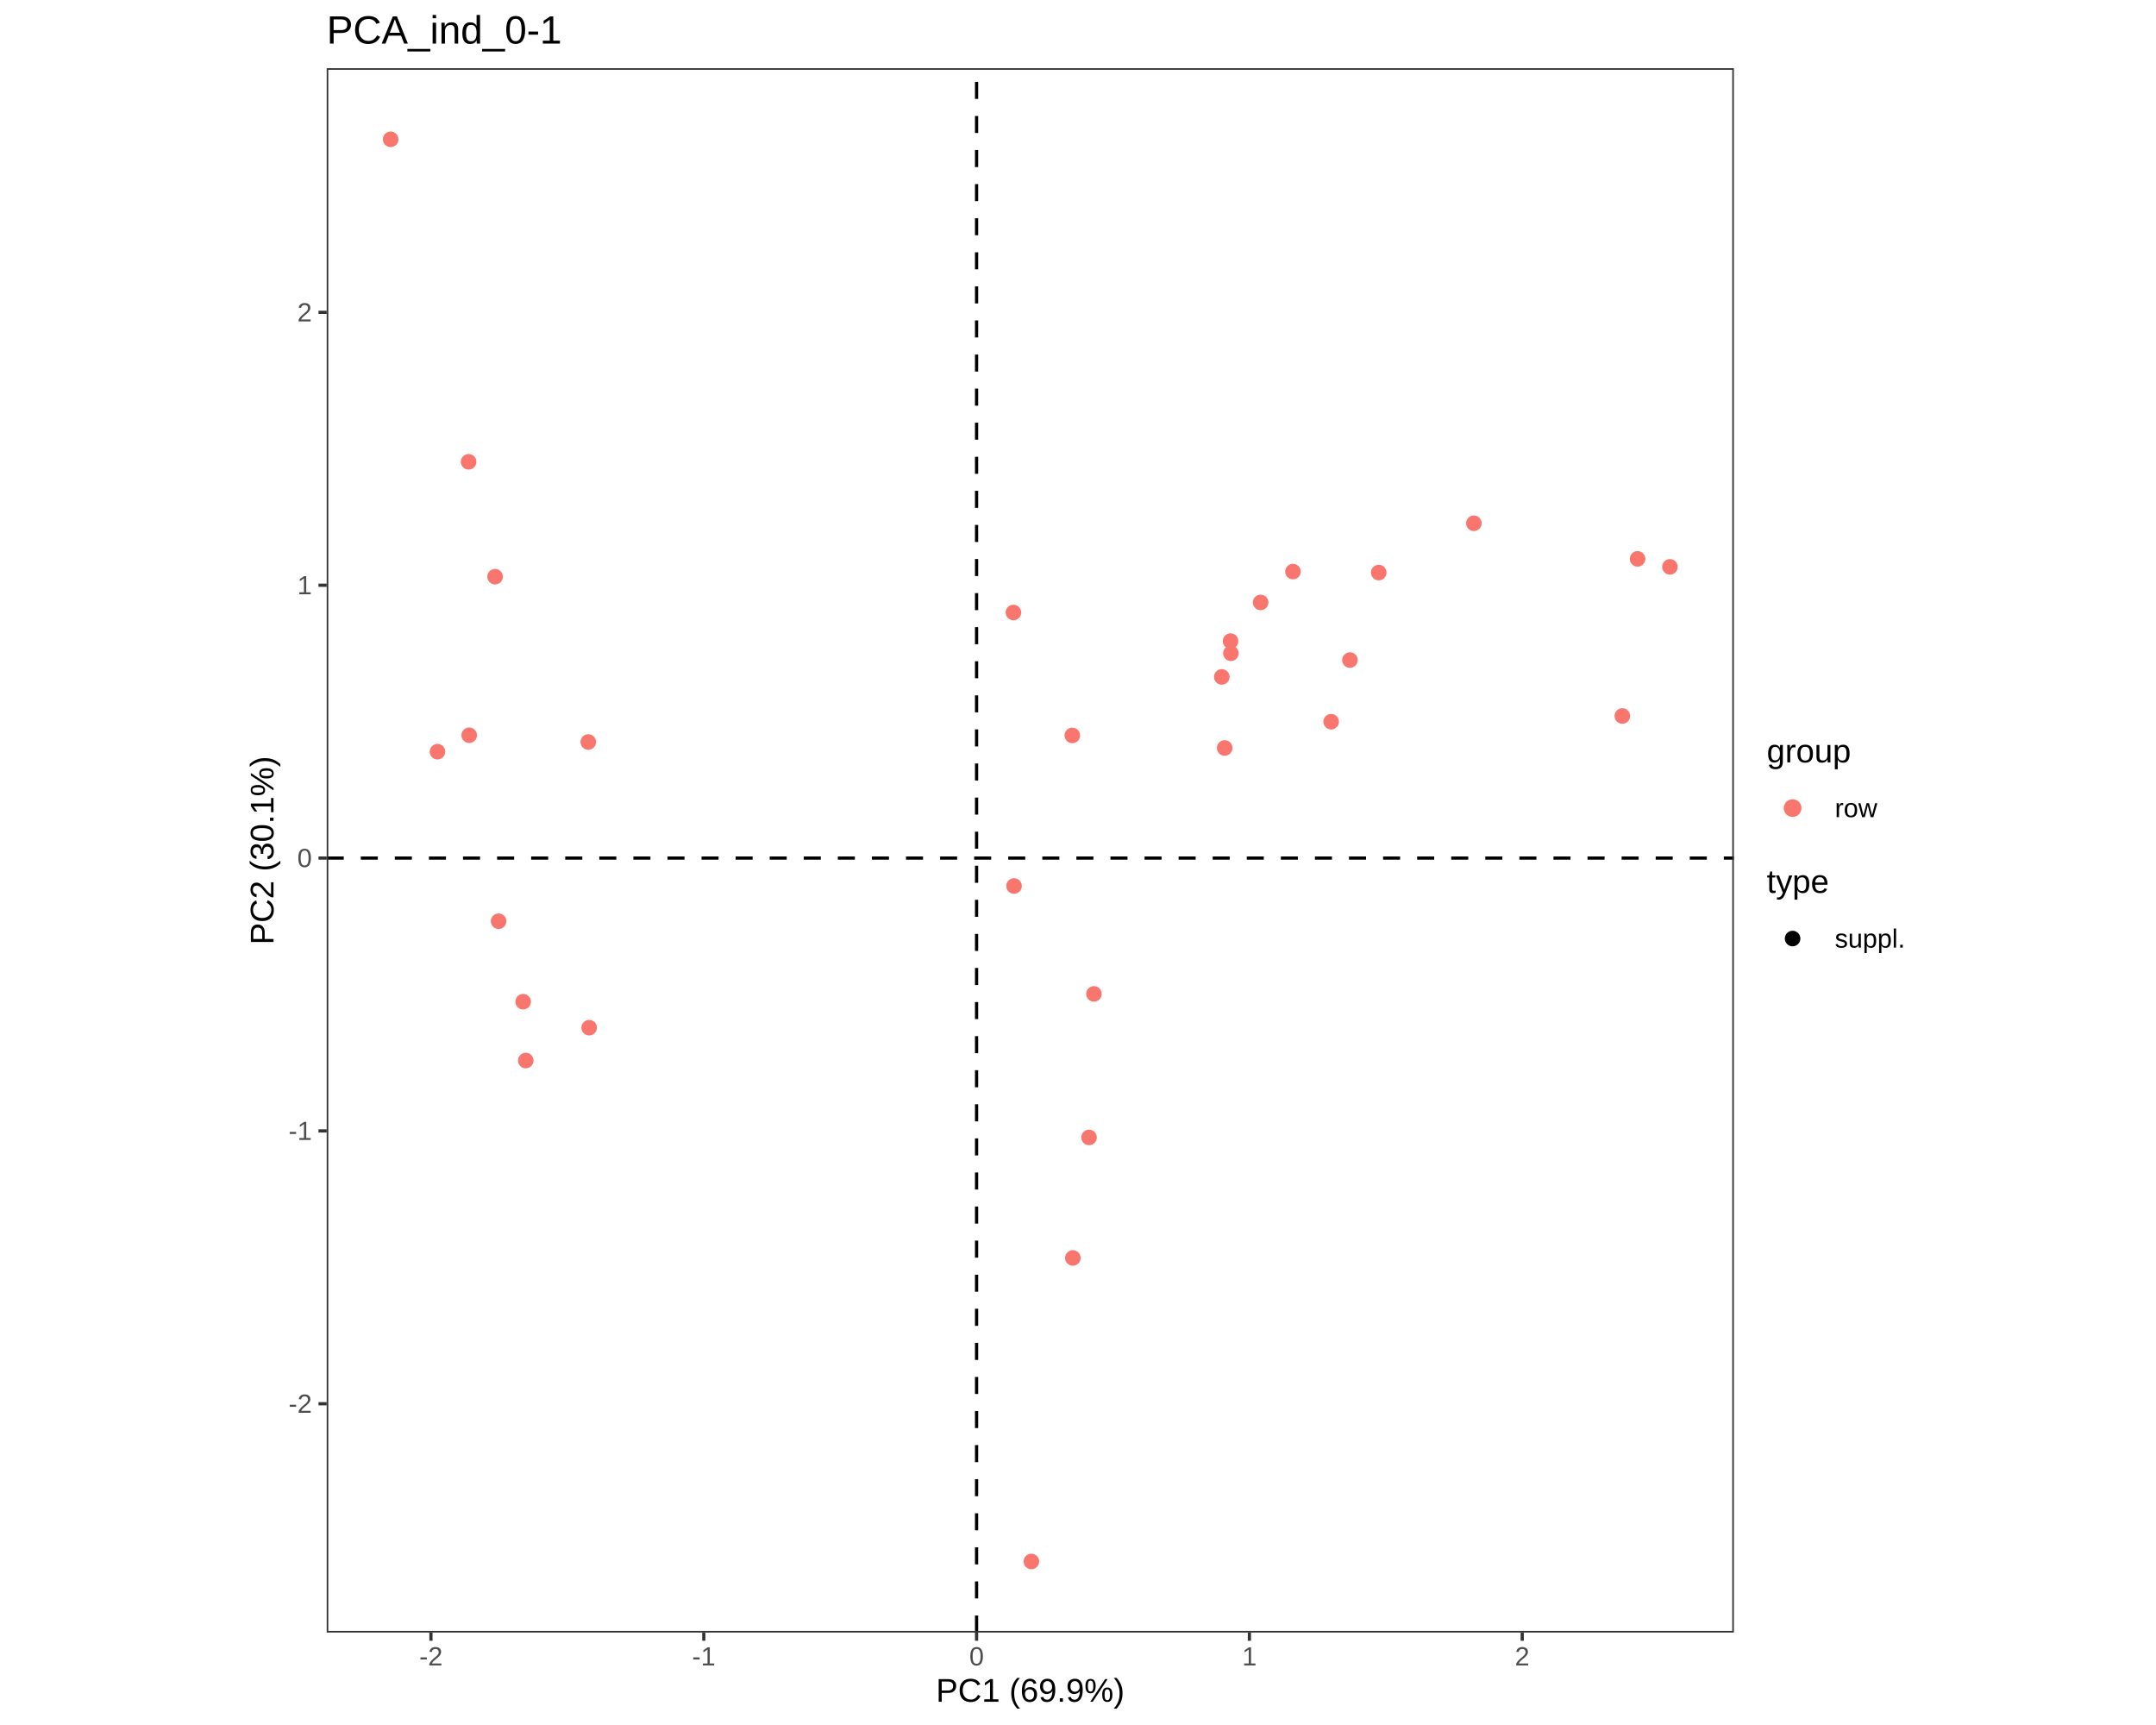
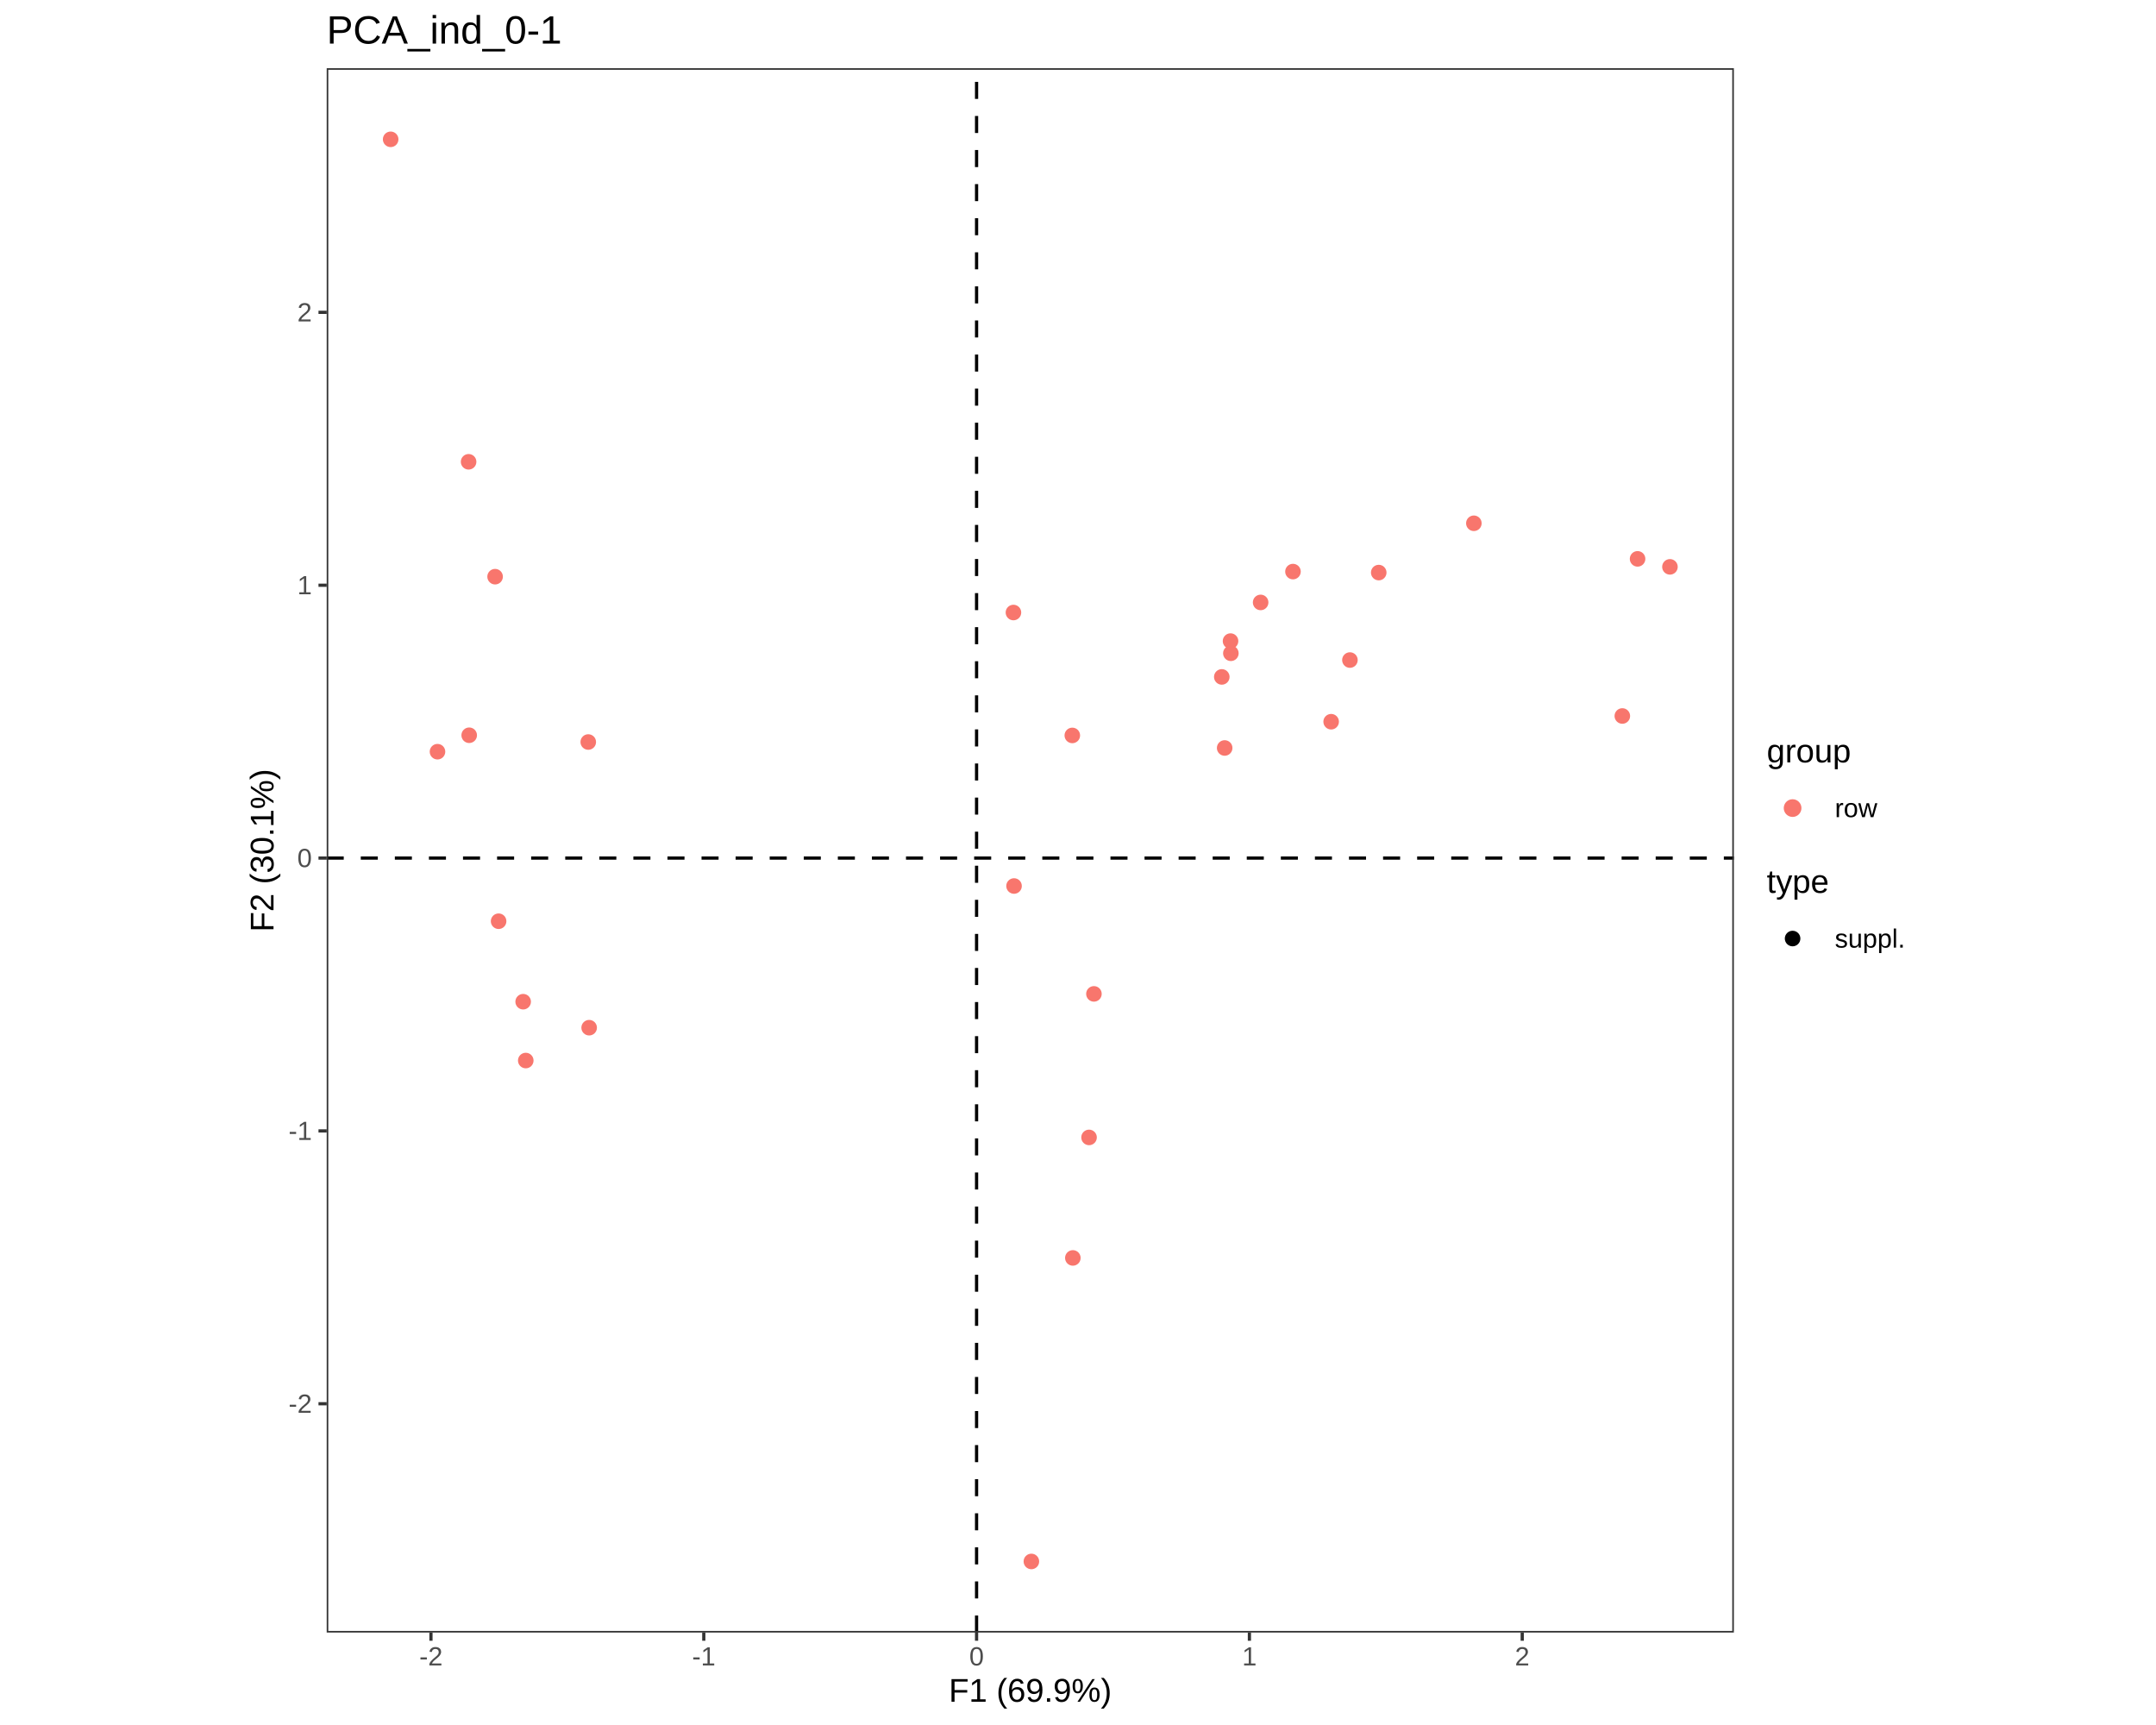
<svg xmlns="http://www.w3.org/2000/svg" viewBox="0 0 720.00 576.00">
  <defs>
    <style type="text/css">
    line, polyline, polygon, path, rect, circle {
      fill: none;
      stroke: #000000;
      stroke-linecap: round;
      stroke-linejoin: round;
      stroke-miterlimit: 10.00;
    }
  </style>
  </defs>
  <rect width="100%" height="100%" style="stroke: none; fill: #FFFFFF;" />
  <defs>
    <clipPath id="cpNzguMzB8NjQxLjcwfDU3Ni4wMHwwLjAw">
      <rect x="78.30" y="0.00" width="563.41" height="576.00" />
    </clipPath>
  </defs>
  <rect x="78.30" y="0.00" width="563.41" height="576.00" style="stroke-width: 1.07; stroke: #FFFFFF; fill: #FFFFFF;" clip-path="url(#cpNzguMzB8NjQxLjcwfDU3Ni4wMHwwLjAw)" />
  <defs>
    <clipPath id="cpMC4wMHw3MjAuMDB8NTc2LjAwfDAuMDA=">
      <rect x="0.00" y="0.00" width="720.00" height="576.00" />
    </clipPath>
  </defs>
  <defs>
    <clipPath id="cpMTA5LjEwfDU3OS4wNHw1NDUuMTN8MjIuNzc=">
      <rect x="109.10" y="22.77" width="469.93" height="522.36" />
    </clipPath>
  </defs>
  <rect x="109.10" y="22.77" width="469.93" height="522.36" style="stroke-width: 1.07; stroke: none; fill: #FFFFFF;" clip-path="url(#cpMTA5LjEwfDU3OS4wNHw1NDUuMTN8MjIuNzc=)" />
  <line x1="326.13" y1="545.13" x2="326.13" y2="22.77" style="stroke-width: 1.07; stroke-dasharray: 5.69,5.69; stroke-linecap: butt;" clip-path="url(#cpMTA5LjEwfDU3OS4wNHw1NDUuMTN8MjIuNzc=)" />
  <line x1="109.10" y1="286.52" x2="579.04" y2="286.52" style="stroke-width: 1.07; stroke-dasharray: 5.69,5.69; stroke-linecap: butt;" clip-path="url(#cpMTA5LjEwfDU3OS4wNHw1NDUuMTN8MjIuNzc=)" />
  <circle cx="156.69" cy="245.51" r="1.95pt" style="stroke-width: 0.71; stroke: none; fill: #F8766D;" clip-path="url(#cpMTA5LjEwfDU3OS4wNHw1NDUuMTN8MjIuNzc=)" />
  <circle cx="156.49" cy="154.20" r="1.95pt" style="stroke-width: 0.71; stroke: none; fill: #F8766D;" clip-path="url(#cpMTA5LjEwfDU3OS4wNHw1NDUuMTN8MjIuNzc=)" />
  <circle cx="165.34" cy="192.56" r="1.95pt" style="stroke-width: 0.71; stroke: none; fill: #F8766D;" clip-path="url(#cpMTA5LjEwfDU3OS4wNHw1NDUuMTN8MjIuNzc=)" />
  <circle cx="130.46" cy="46.52" r="1.95pt" style="stroke-width: 0.71; stroke: none; fill: #F8766D;" clip-path="url(#cpMTA5LjEwfDU3OS4wNHw1NDUuMTN8MjIuNzc=)" />
  <circle cx="196.45" cy="247.77" r="1.95pt" style="stroke-width: 0.71; stroke: none; fill: #F8766D;" clip-path="url(#cpMTA5LjEwfDU3OS4wNHw1NDUuMTN8MjIuNzc=)" />
  <circle cx="196.75" cy="343.16" r="1.95pt" style="stroke-width: 0.71; stroke: none; fill: #F8766D;" clip-path="url(#cpMTA5LjEwfDU3OS4wNHw1NDUuMTN8MjIuNzc=)" />
  <circle cx="174.71" cy="334.48" r="1.95pt" style="stroke-width: 0.71; stroke: none; fill: #F8766D;" clip-path="url(#cpMTA5LjEwfDU3OS4wNHw1NDUuMTN8MjIuNzc=)" />
  <circle cx="166.51" cy="307.61" r="1.95pt" style="stroke-width: 0.71; stroke: none; fill: #F8766D;" clip-path="url(#cpMTA5LjEwfDU3OS4wNHw1NDUuMTN8MjIuNzc=)" />
  <circle cx="146.10" cy="251.00" r="1.95pt" style="stroke-width: 0.71; stroke: none; fill: #F8766D;" clip-path="url(#cpMTA5LjEwfDU3OS4wNHw1NDUuMTN8MjIuNzc=)" />
  <circle cx="175.58" cy="354.13" r="1.95pt" style="stroke-width: 0.71; stroke: none; fill: #F8766D;" clip-path="url(#cpMTA5LjEwfDU3OS4wNHw1NDUuMTN8MjIuNzc=)" />
  <circle cx="431.79" cy="190.86" r="1.95pt" style="stroke-width: 0.71; stroke: none; fill: #F8766D;" clip-path="url(#cpMTA5LjEwfDU3OS4wNHw1NDUuMTN8MjIuNzc=)" />
  <circle cx="365.32" cy="331.87" r="1.95pt" style="stroke-width: 0.71; stroke: none; fill: #F8766D;" clip-path="url(#cpMTA5LjEwfDU3OS4wNHw1NDUuMTN8MjIuNzc=)" />
  <circle cx="344.43" cy="521.39" r="1.95pt" style="stroke-width: 0.71; stroke: none; fill: #F8766D;" clip-path="url(#cpMTA5LjEwfDU3OS4wNHw1NDUuMTN8MjIuNzc=)" />
  <circle cx="408.02" cy="226.03" r="1.95pt" style="stroke-width: 0.71; stroke: none; fill: #F8766D;" clip-path="url(#cpMTA5LjEwfDU3OS4wNHw1NDUuMTN8MjIuNzc=)" />
  <circle cx="358.10" cy="245.57" r="1.95pt" style="stroke-width: 0.71; stroke: none; fill: #F8766D;" clip-path="url(#cpMTA5LjEwfDU3OS4wNHw1NDUuMTN8MjIuNzc=)" />
  <circle cx="408.98" cy="249.76" r="1.95pt" style="stroke-width: 0.71; stroke: none; fill: #F8766D;" clip-path="url(#cpMTA5LjEwfDU3OS4wNHw1NDUuMTN8MjIuNzc=)" />
  <circle cx="358.28" cy="420.04" r="1.95pt" style="stroke-width: 0.71; stroke: none; fill: #F8766D;" clip-path="url(#cpMTA5LjEwfDU3OS4wNHw1NDUuMTN8MjIuNzc=)" />
  <circle cx="338.44" cy="204.53" r="1.95pt" style="stroke-width: 0.71; stroke: none; fill: #F8766D;" clip-path="url(#cpMTA5LjEwfDU3OS4wNHw1NDUuMTN8MjIuNzc=)" />
  <circle cx="363.69" cy="379.80" r="1.95pt" style="stroke-width: 0.71; stroke: none; fill: #F8766D;" clip-path="url(#cpMTA5LjEwfDU3OS4wNHw1NDUuMTN8MjIuNzc=)" />
  <circle cx="338.64" cy="295.85" r="1.95pt" style="stroke-width: 0.71; stroke: none; fill: #F8766D;" clip-path="url(#cpMTA5LjEwfDU3OS4wNHw1NDUuMTN8MjIuNzc=)" />
  <circle cx="420.99" cy="201.16" r="1.95pt" style="stroke-width: 0.71; stroke: none; fill: #F8766D;" clip-path="url(#cpMTA5LjEwfDU3OS4wNHw1NDUuMTN8MjIuNzc=)" />
  <circle cx="557.68" cy="189.28" r="1.95pt" style="stroke-width: 0.71; stroke: none; fill: #F8766D;" clip-path="url(#cpMTA5LjEwfDU3OS4wNHw1NDUuMTN8MjIuNzc=)" />
  <circle cx="410.94" cy="214.07" r="1.95pt" style="stroke-width: 0.71; stroke: none; fill: #F8766D;" clip-path="url(#cpMTA5LjEwfDU3OS4wNHw1NDUuMTN8MjIuNzc=)" />
  <circle cx="411.05" cy="218.14" r="1.95pt" style="stroke-width: 0.71; stroke: none; fill: #F8766D;" clip-path="url(#cpMTA5LjEwfDU3OS4wNHw1NDUuMTN8MjIuNzc=)" />
  <circle cx="460.43" cy="191.19" r="1.95pt" style="stroke-width: 0.71; stroke: none; fill: #F8766D;" clip-path="url(#cpMTA5LjEwfDU3OS4wNHw1NDUuMTN8MjIuNzc=)" />
  <circle cx="492.20" cy="174.73" r="1.95pt" style="stroke-width: 0.71; stroke: none; fill: #F8766D;" clip-path="url(#cpMTA5LjEwfDU3OS4wNHw1NDUuMTN8MjIuNzc=)" />
  <circle cx="541.78" cy="239.08" r="1.95pt" style="stroke-width: 0.71; stroke: none; fill: #F8766D;" clip-path="url(#cpMTA5LjEwfDU3OS4wNHw1NDUuMTN8MjIuNzc=)" />
  <circle cx="546.87" cy="186.61" r="1.95pt" style="stroke-width: 0.71; stroke: none; fill: #F8766D;" clip-path="url(#cpMTA5LjEwfDU3OS4wNHw1NDUuMTN8MjIuNzc=)" />
  <circle cx="450.81" cy="220.40" r="1.95pt" style="stroke-width: 0.71; stroke: none; fill: #F8766D;" clip-path="url(#cpMTA5LjEwfDU3OS4wNHw1NDUuMTN8MjIuNzc=)" />
  <circle cx="444.54" cy="240.99" r="1.95pt" style="stroke-width: 0.71; stroke: none; fill: #F8766D;" clip-path="url(#cpMTA5LjEwfDU3OS4wNHw1NDUuMTN8MjIuNzc=)" />
  <rect x="109.10" y="22.77" width="469.93" height="522.36" style="stroke-width: 1.07; stroke: #333333;" clip-path="url(#cpMTA5LjEwfDU3OS4wNHw1NDUuMTN8MjIuNzc=)" />
  <defs>
    <clipPath id="cpMC4wMHw3MjAuMDB8NTc2LjAwfDAuMDA=">
      <rect x="0.00" y="0.00" width="720.00" height="576.00" />
    </clipPath>
  </defs>
  <g clip-path="url(#cpMC4wMHw3MjAuMDB8NTc2LjAwfDAuMDA=)">
    <text x="96.36" y="471.75" style="font-size: 8.80px; fill: #4D4D4D; font-family: Liberation Sans;" textLength="7.81px" lengthAdjust="spacingAndGlyphs">-2</text>
  </g>
  <g clip-path="url(#cpMC4wMHw3MjAuMDB8NTc2LjAwfDAuMDA=)">
    <text x="96.36" y="380.65" style="font-size: 8.80px; fill: #4D4D4D; font-family: Liberation Sans;" textLength="7.81px" lengthAdjust="spacingAndGlyphs">-1</text>
  </g>
  <g clip-path="url(#cpMC4wMHw3MjAuMDB8NTc2LjAwfDAuMDA=)">
    <text x="99.28" y="289.54" style="font-size: 8.80px; fill: #4D4D4D; font-family: Liberation Sans;" textLength="4.89px" lengthAdjust="spacingAndGlyphs">0</text>
  </g>
  <g clip-path="url(#cpMC4wMHw3MjAuMDB8NTc2LjAwfDAuMDA=)">
    <text x="99.28" y="198.43" style="font-size: 8.80px; fill: #4D4D4D; font-family: Liberation Sans;" textLength="4.89px" lengthAdjust="spacingAndGlyphs">1</text>
  </g>
  <g clip-path="url(#cpMC4wMHw3MjAuMDB8NTc2LjAwfDAuMDA=)">
    <text x="99.28" y="107.33" style="font-size: 8.80px; fill: #4D4D4D; font-family: Liberation Sans;" textLength="4.89px" lengthAdjust="spacingAndGlyphs">2</text>
  </g>
  <polyline points="106.36,468.73 109.10,468.73 " style="stroke-width: 1.07; stroke: #333333; stroke-linecap: butt;" clip-path="url(#cpMC4wMHw3MjAuMDB8NTc2LjAwfDAuMDA=)" />
  <polyline points="106.36,377.62 109.10,377.62 " style="stroke-width: 1.07; stroke: #333333; stroke-linecap: butt;" clip-path="url(#cpMC4wMHw3MjAuMDB8NTc2LjAwfDAuMDA=)" />
  <polyline points="106.36,286.52 109.10,286.52 " style="stroke-width: 1.07; stroke: #333333; stroke-linecap: butt;" clip-path="url(#cpMC4wMHw3MjAuMDB8NTc2LjAwfDAuMDA=)" />
  <polyline points="106.36,195.41 109.10,195.41 " style="stroke-width: 1.07; stroke: #333333; stroke-linecap: butt;" clip-path="url(#cpMC4wMHw3MjAuMDB8NTc2LjAwfDAuMDA=)" />
  <polyline points="106.36,104.30 109.10,104.30 " style="stroke-width: 1.07; stroke: #333333; stroke-linecap: butt;" clip-path="url(#cpMC4wMHw3MjAuMDB8NTc2LjAwfDAuMDA=)" />
  <polyline points="143.92,547.87 143.92,545.13 " style="stroke-width: 1.07; stroke: #333333; stroke-linecap: butt;" clip-path="url(#cpMC4wMHw3MjAuMDB8NTc2LjAwfDAuMDA=)" />
  <polyline points="235.03,547.87 235.03,545.13 " style="stroke-width: 1.07; stroke: #333333; stroke-linecap: butt;" clip-path="url(#cpMC4wMHw3MjAuMDB8NTc2LjAwfDAuMDA=)" />
  <polyline points="326.13,547.87 326.13,545.13 " style="stroke-width: 1.07; stroke: #333333; stroke-linecap: butt;" clip-path="url(#cpMC4wMHw3MjAuMDB8NTc2LjAwfDAuMDA=)" />
  <polyline points="417.24,547.87 417.24,545.13 " style="stroke-width: 1.07; stroke: #333333; stroke-linecap: butt;" clip-path="url(#cpMC4wMHw3MjAuMDB8NTc2LjAwfDAuMDA=)" />
  <polyline points="508.35,547.87 508.35,545.13 " style="stroke-width: 1.07; stroke: #333333; stroke-linecap: butt;" clip-path="url(#cpMC4wMHw3MjAuMDB8NTc2LjAwfDAuMDA=)" />
  <g clip-path="url(#cpMC4wMHw3MjAuMDB8NTc2LjAwfDAuMDA=)">
    <text x="140.02" y="556.11" style="font-size: 8.80px; fill: #4D4D4D; font-family: Liberation Sans;" textLength="7.81px" lengthAdjust="spacingAndGlyphs">-2</text>
  </g>
  <g clip-path="url(#cpMC4wMHw3MjAuMDB8NTc2LjAwfDAuMDA=)">
    <text x="231.12" y="556.11" style="font-size: 8.80px; fill: #4D4D4D; font-family: Liberation Sans;" textLength="7.81px" lengthAdjust="spacingAndGlyphs">-1</text>
  </g>
  <g clip-path="url(#cpMC4wMHw3MjAuMDB8NTc2LjAwfDAuMDA=)">
    <text x="323.69" y="556.11" style="font-size: 8.80px; fill: #4D4D4D; font-family: Liberation Sans;" textLength="4.89px" lengthAdjust="spacingAndGlyphs">0</text>
  </g>
  <g clip-path="url(#cpMC4wMHw3MjAuMDB8NTc2LjAwfDAuMDA=)">
    <text x="414.80" y="556.11" style="font-size: 8.80px; fill: #4D4D4D; font-family: Liberation Sans;" textLength="4.89px" lengthAdjust="spacingAndGlyphs">1</text>
  </g>
  <g clip-path="url(#cpMC4wMHw3MjAuMDB8NTc2LjAwfDAuMDA=)">
    <text x="505.90" y="556.11" style="font-size: 8.80px; fill: #4D4D4D; font-family: Liberation Sans;" textLength="4.89px" lengthAdjust="spacingAndGlyphs">2</text>
  </g>
  <g clip-path="url(#cpMC4wMHw3MjAuMDB8NTc2LjAwfDAuMDA=)">
-     <text x="312.57" y="568.24" style="font-size: 11.00px; font-family: Liberation Sans;" textLength="63.00px" lengthAdjust="spacingAndGlyphs">PC1 (69.9%)</text>
+     <text x="316.85" y="568.24" style="font-size: 11.00px; font-family: Liberation Sans;" textLength="54.44px" lengthAdjust="spacingAndGlyphs">F1 (69.9%)</text>
  </g>
  <g clip-path="url(#cpMC4wMHw3MjAuMDB8NTc2LjAwfDAuMDA=)">
-     <text transform="translate(91.34,315.45) rotate(-90)" style="font-size: 11.00px; font-family: Liberation Sans;" textLength="63.00px" lengthAdjust="spacingAndGlyphs">PC2 (30.1%)</text>
+     <text transform="translate(91.34,311.17) rotate(-90)" style="font-size: 11.00px; font-family: Liberation Sans;" textLength="54.44px" lengthAdjust="spacingAndGlyphs">F2 (30.1%)</text>
  </g>
  <rect x="590.00" y="245.87" width="36.93" height="32.60" style="stroke-width: 1.07; stroke: none; fill: #FFFFFF;" clip-path="url(#cpMC4wMHw3MjAuMDB8NTc2LjAwfDAuMDA=)" />
  <g clip-path="url(#cpMC4wMHw3MjAuMDB8NTc2LjAwfDAuMDA=)">
    <text x="590.00" y="254.57" style="font-size: 11.00px; font-family: Liberation Sans;" textLength="28.16px" lengthAdjust="spacingAndGlyphs">group</text>
  </g>
  <rect x="590.00" y="261.19" width="17.28" height="17.28" style="stroke-width: 1.07; stroke: none; fill: #FFFFFF;" clip-path="url(#cpMC4wMHw3MjAuMDB8NTc2LjAwfDAuMDA=)" />
  <circle cx="598.64" cy="269.83" r="1.95pt" style="stroke-width: 0.71; stroke: #F8766D; fill: #F8766D;" clip-path="url(#cpMC4wMHw3MjAuMDB8NTc2LjAwfDAuMDA=)" />
  <g clip-path="url(#cpMC4wMHw3MjAuMDB8NTc2LjAwfDAuMDA=)">
    <text x="612.75" y="272.85" style="font-size: 8.80px; font-family: Liberation Sans;" textLength="14.17px" lengthAdjust="spacingAndGlyphs">row</text>
  </g>
  <rect x="590.00" y="289.43" width="46.23" height="32.60" style="stroke-width: 1.07; stroke: none; fill: #FFFFFF;" clip-path="url(#cpMC4wMHw3MjAuMDB8NTc2LjAwfDAuMDA=)" />
  <g clip-path="url(#cpMC4wMHw3MjAuMDB8NTc2LjAwfDAuMDA=)">
    <text x="590.00" y="298.13" style="font-size: 11.00px; font-family: Liberation Sans;" textLength="20.81px" lengthAdjust="spacingAndGlyphs">type</text>
  </g>
  <rect x="590.00" y="304.75" width="17.28" height="17.28" style="stroke-width: 1.07; stroke: none; fill: #FFFFFF;" clip-path="url(#cpMC4wMHw3MjAuMDB8NTc2LjAwfDAuMDA=)" />
  <circle cx="598.64" cy="313.39" r="1.95pt" style="stroke-width: 0.71; stroke: none; fill: #000000;" clip-path="url(#cpMC4wMHw3MjAuMDB8NTc2LjAwfDAuMDA=)" />
  <g clip-path="url(#cpMC4wMHw3MjAuMDB8NTc2LjAwfDAuMDA=)">
    <text x="612.75" y="316.42" style="font-size: 8.80px; font-family: Liberation Sans;" textLength="23.47px" lengthAdjust="spacingAndGlyphs">suppl.</text>
  </g>
  <g clip-path="url(#cpMC4wMHw3MjAuMDB8NTc2LjAwfDAuMDA=)">
    <text x="109.10" y="14.56" style="font-size: 13.20px; font-family: Liberation Sans;" textLength="78.42px" lengthAdjust="spacingAndGlyphs">PCA_ind_0-1</text>
  </g>
</svg>
